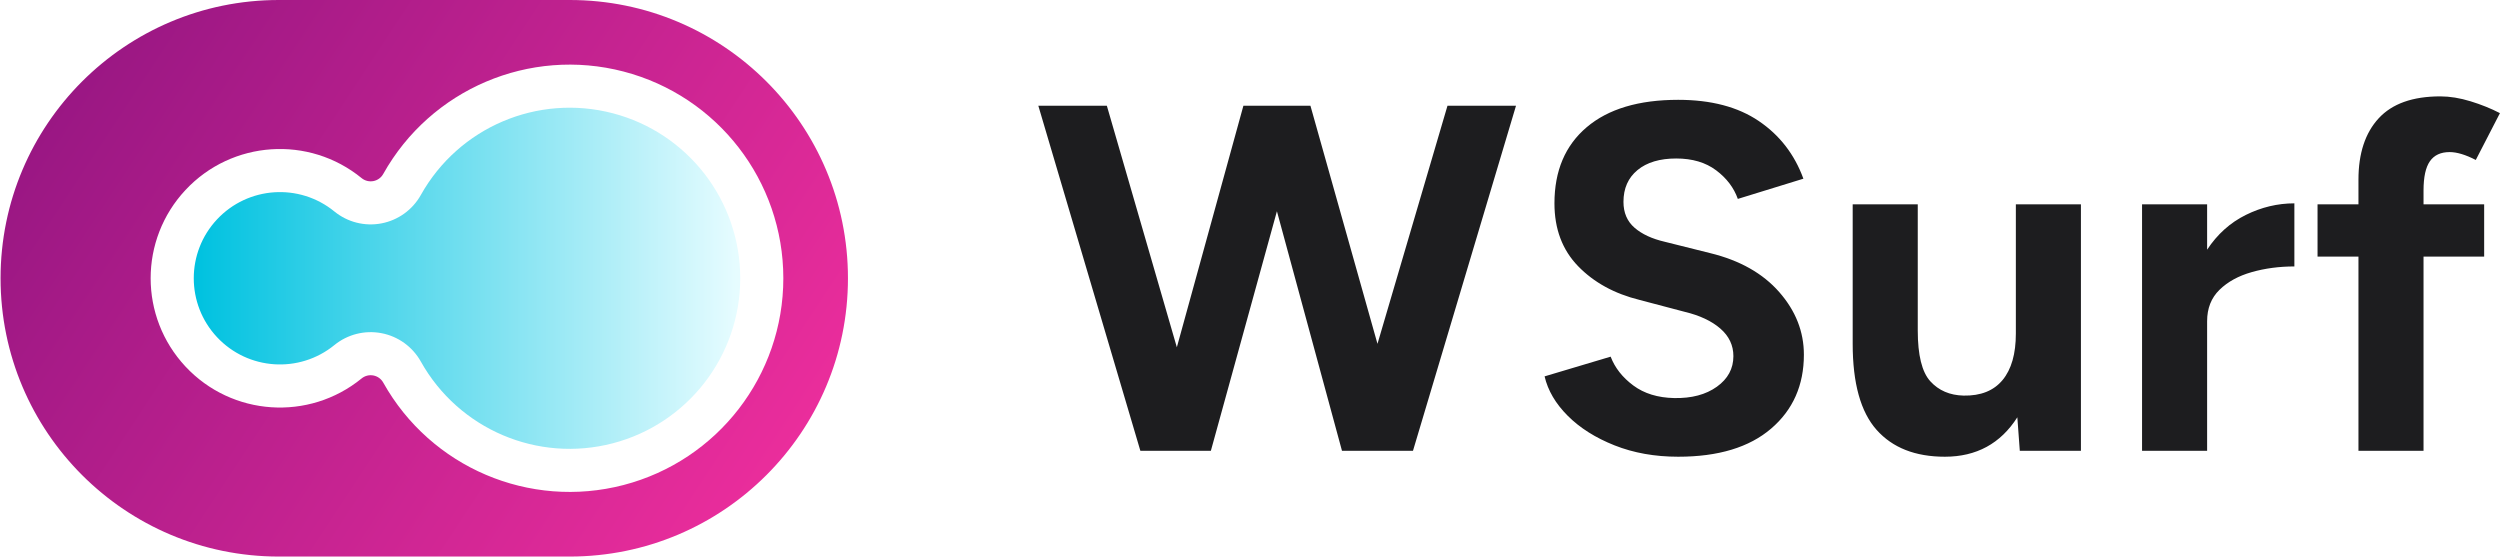
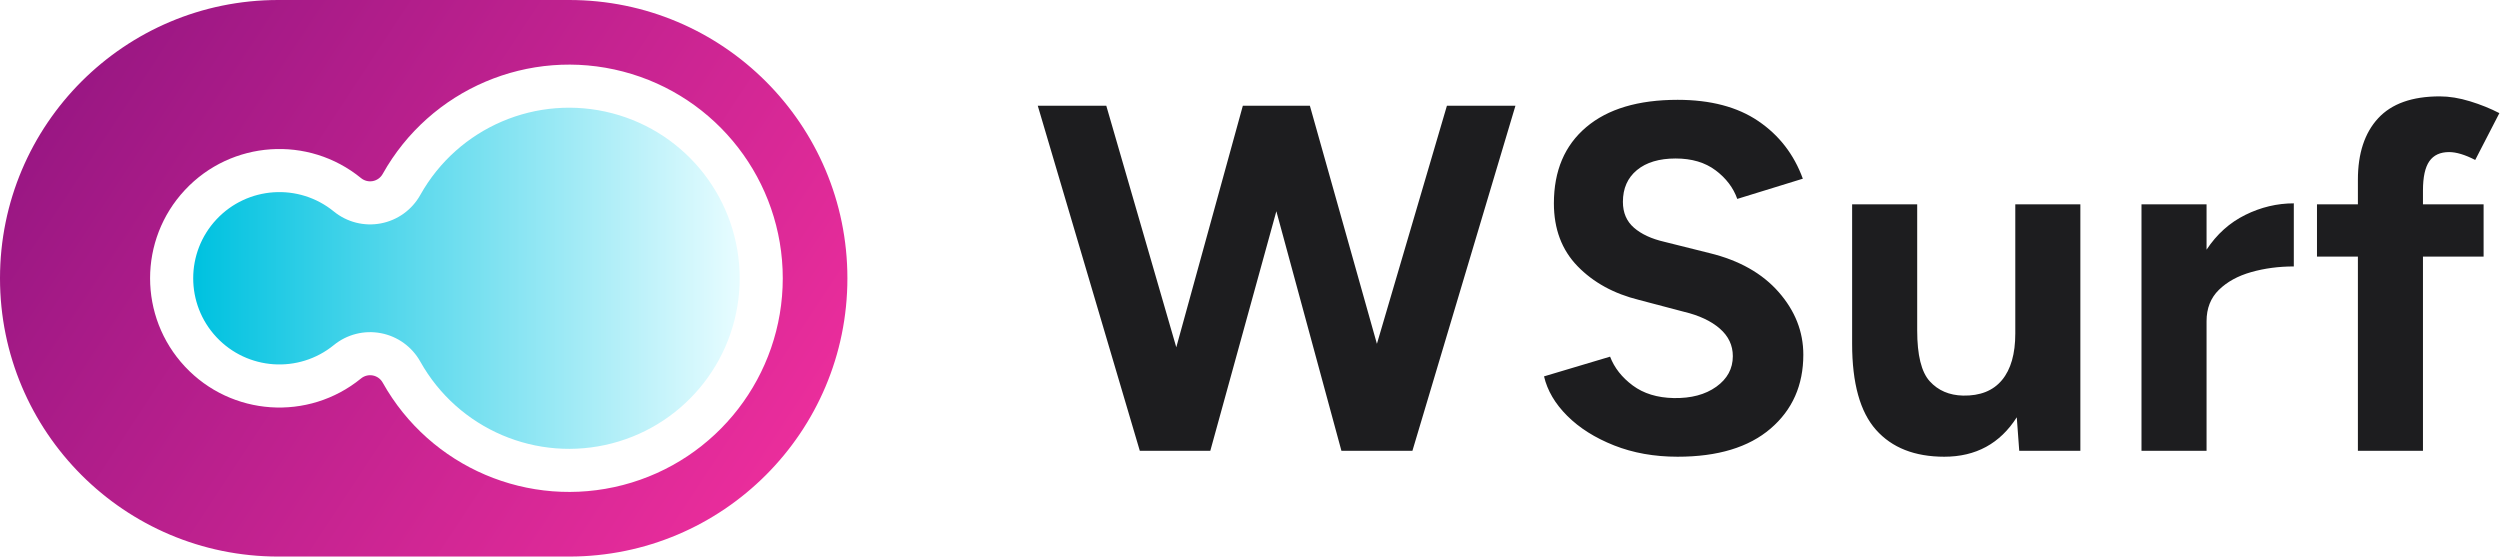
- <svg xmlns="http://www.w3.org/2000/svg" viewBox="0 0 556.75 124.00" width="557" height="124" role="img" aria-label="WSurf">
+ <svg xmlns="http://www.w3.org/2000/svg" viewBox="0 0 557.00 124.00" width="557" height="124" role="img" aria-label="WSurf">
  <defs>
    <linearGradient id="t" x1="40" y1="202" x2="984" y2="822" gradientUnits="userSpaceOnUse">
      <stop offset="0" stop-color="#8F1480" />
      <stop offset="1" stop-color="#F5309F" />
    </linearGradient>
    <linearGradient id="k" x1="260" y1="512" x2="860" y2="512" gradientUnits="userSpaceOnUse">
      <stop offset="0" stop-color="#00C2E0" />
      <stop offset="1" stop-color="#E6FCFF" />
    </linearGradient>
  </defs>
  <g transform="translate(-8.000 -40.400) scale(0.2)">
    <path fill="url(#t)" fill-rule="evenodd" d="M350 202H674A310 310 0 0 1 674 822H350A310 310 0 0 1 350 202ZM442.2 400.4A16 16 0 0 0 466.3 395.8A238 238 0 1 1 466.3 628.2A16 16 0 0 0 442.2 623.6A144 144 0 1 1 442.2 400.4Z" />
    <path fill="url(#k)" d="M411.9 437.6A64 64 0 0 0 508.2 419.2A190 190 0 1 1 508.2 604.8A64 64 0 0 0 411.9 586.4A96 96 0 1 1 411.9 437.6Z" />
  </g>
  <path fill="#1D1D1F" transform="translate(230.336 100.440) scale(0.10983)" d="M215 0 8 -700H147L289 -210L424 -700H560L696 -217L838 -700H977L768 0H624L492 -486L358 0ZM1306 12Q1235 12 1177 -11Q1119 -34 1082 -71Q1045 -108 1035 -151L1169 -191Q1182 -157 1215 -132.5Q1248 -108 1298 -107Q1351 -106 1384.5 -130Q1418 -154 1418 -192Q1418 -225 1391.5 -248Q1365 -271 1319 -282L1228 -306Q1151 -325 1103 -374.5Q1055 -424 1055 -502Q1055 -601 1120.5 -656.5Q1186 -712 1306 -712Q1406 -712 1469.5 -669Q1533 -626 1560 -552L1427 -511Q1415 -545 1383 -569Q1351 -593 1302 -593Q1252 -593 1223.5 -569.5Q1195 -546 1195 -505Q1195 -472 1217.5 -452.5Q1240 -433 1279 -424L1371 -401Q1461 -379 1511 -322Q1561 -265 1561 -195Q1561 -102 1494.5 -45Q1428 12 1306 12ZM1847 12Q1757 12 1708.5 -42.5Q1660 -97 1660 -217V-500H1792V-244Q1792 -169 1817.5 -141Q1843 -113 1885 -112Q1937 -111 1964 -143.5Q1991 -176 1991 -238V-500H2123V0H1999L1994 -68Q1943 12 1847 12ZM2247 0V-500H2379V-408Q2410 -455 2457.5 -478.5Q2505 -502 2556 -502V-374Q2510 -374 2469.5 -362.5Q2429 -351 2404 -326.5Q2379 -302 2379 -263V0ZM2686 0V-394H2603V-500H2686V-550Q2686 -630 2727 -674.5Q2768 -719 2852 -719Q2881 -719 2913.5 -709Q2946 -699 2973 -685L2924 -590Q2893 -606 2871 -606Q2844 -606 2831 -587.5Q2818 -569 2818 -528V-500H2941V-394H2818V0Z" />
</svg>
